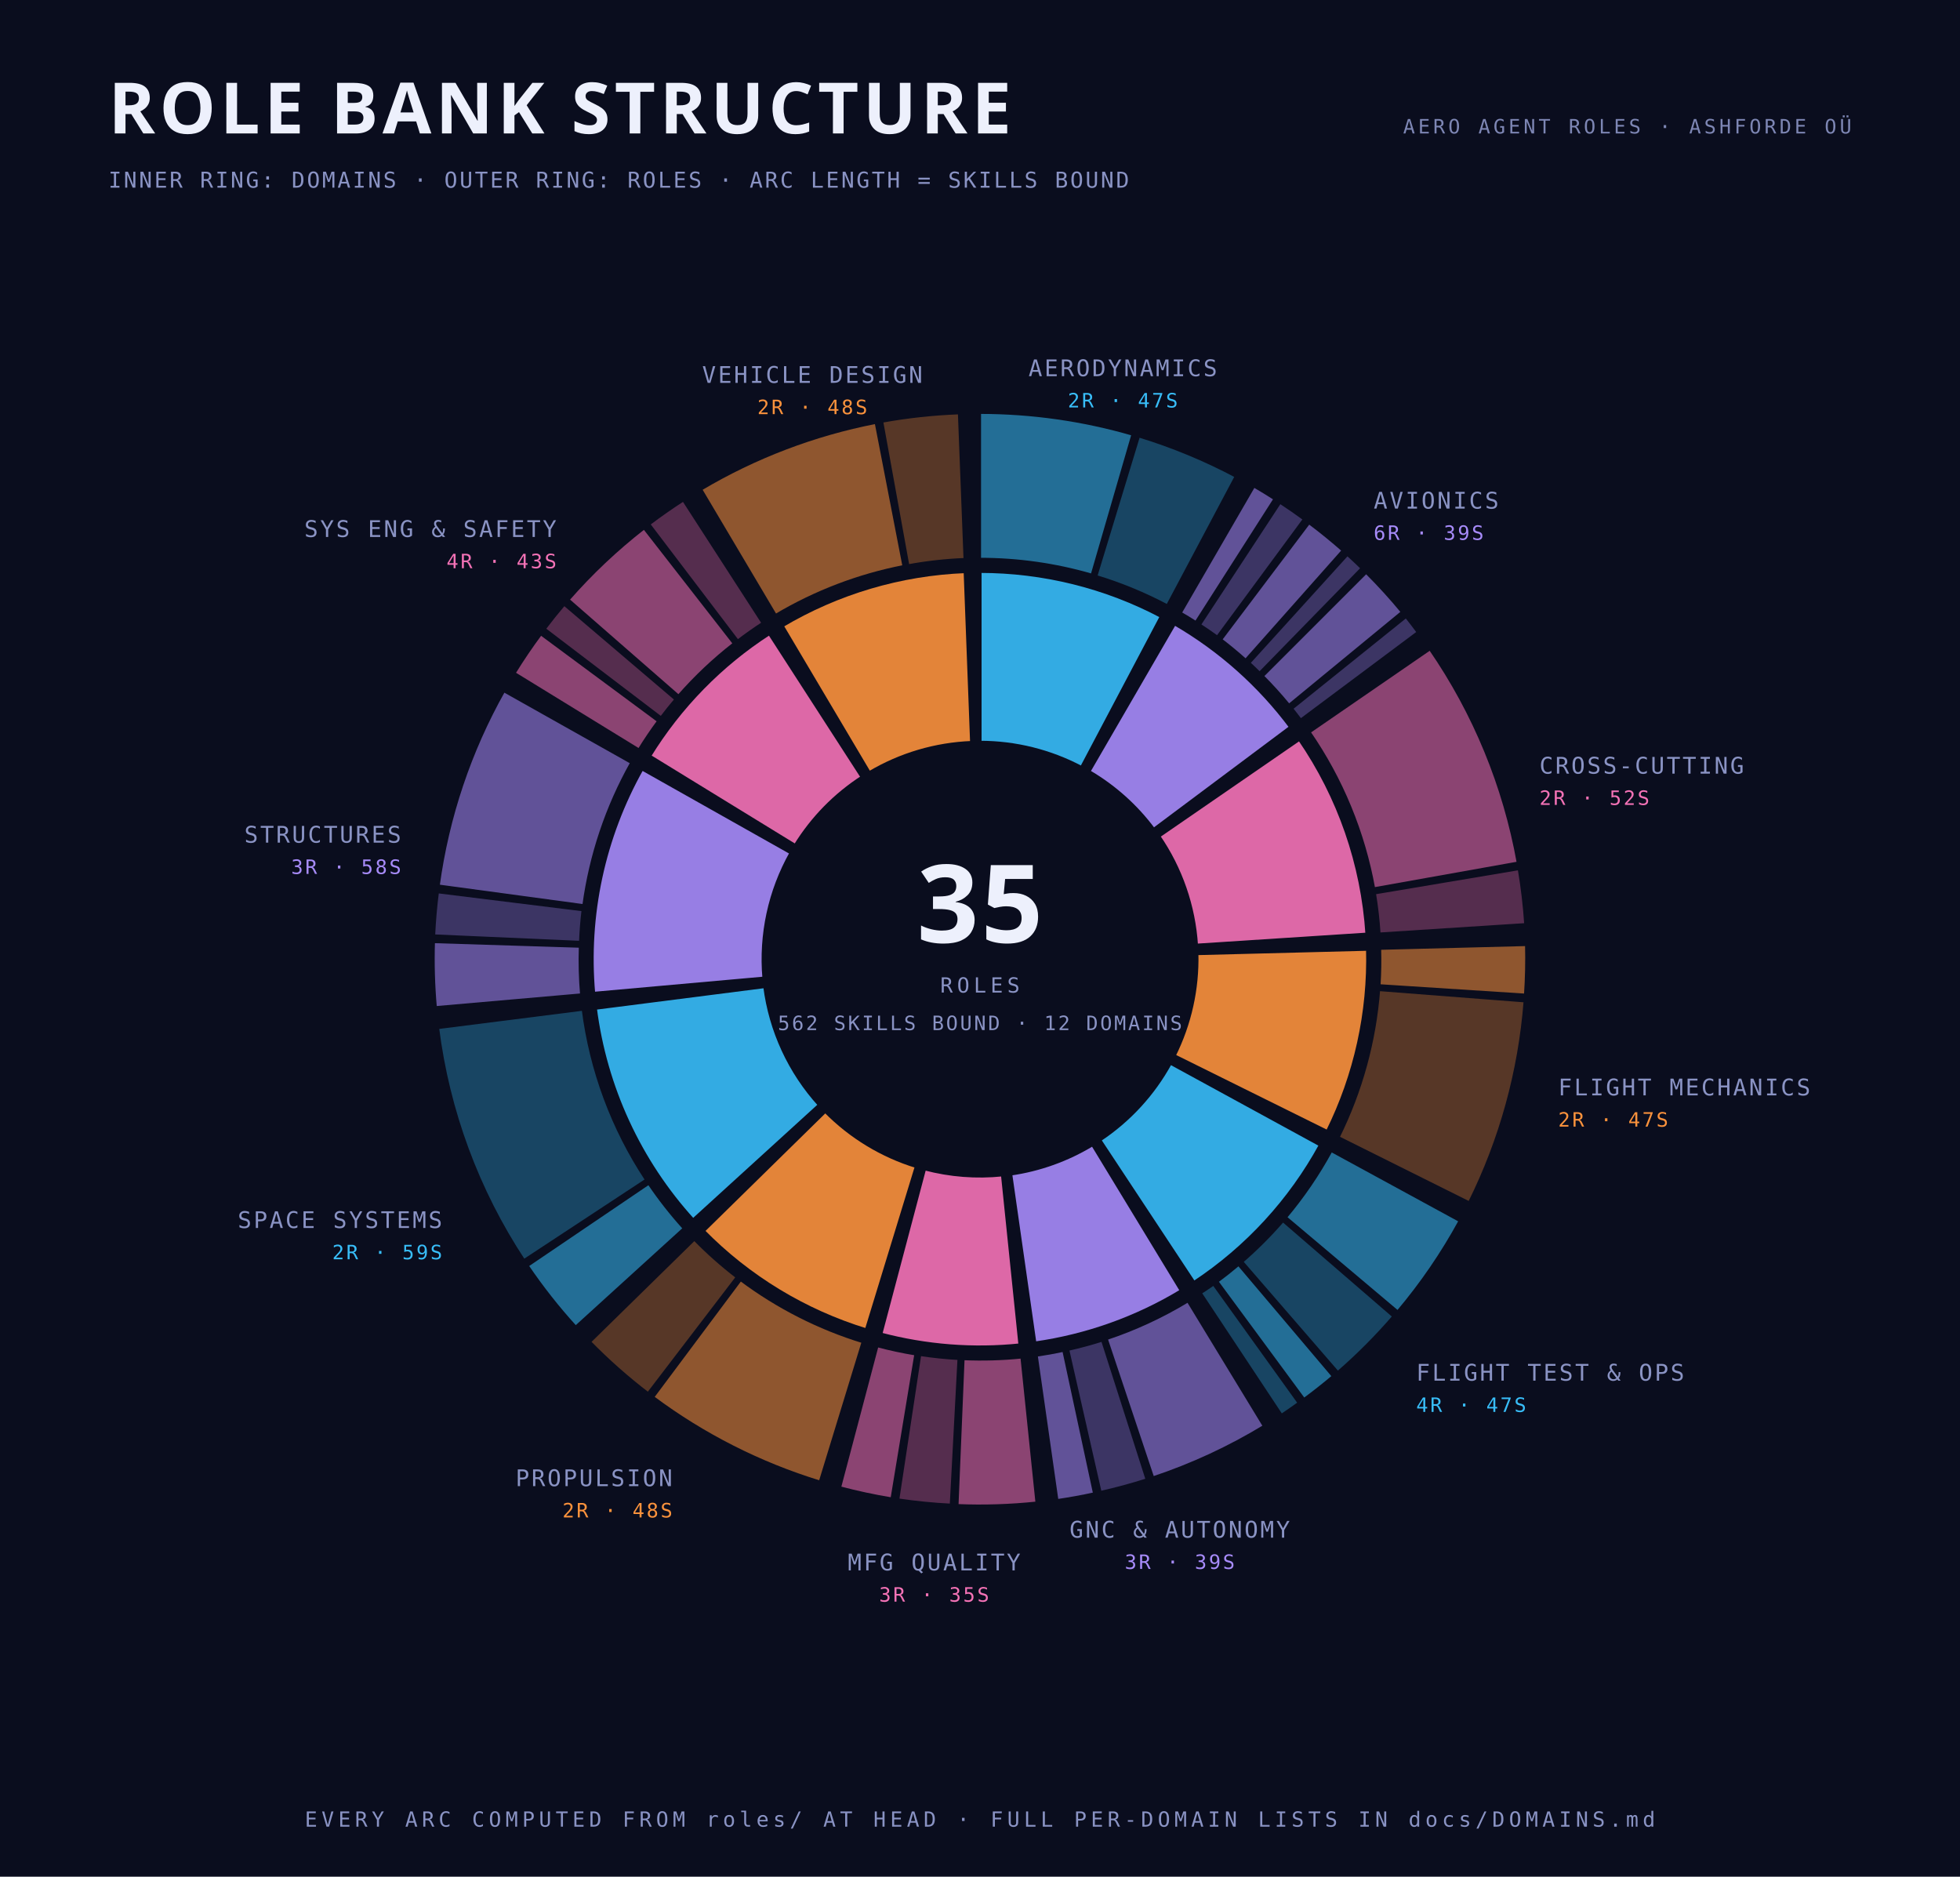
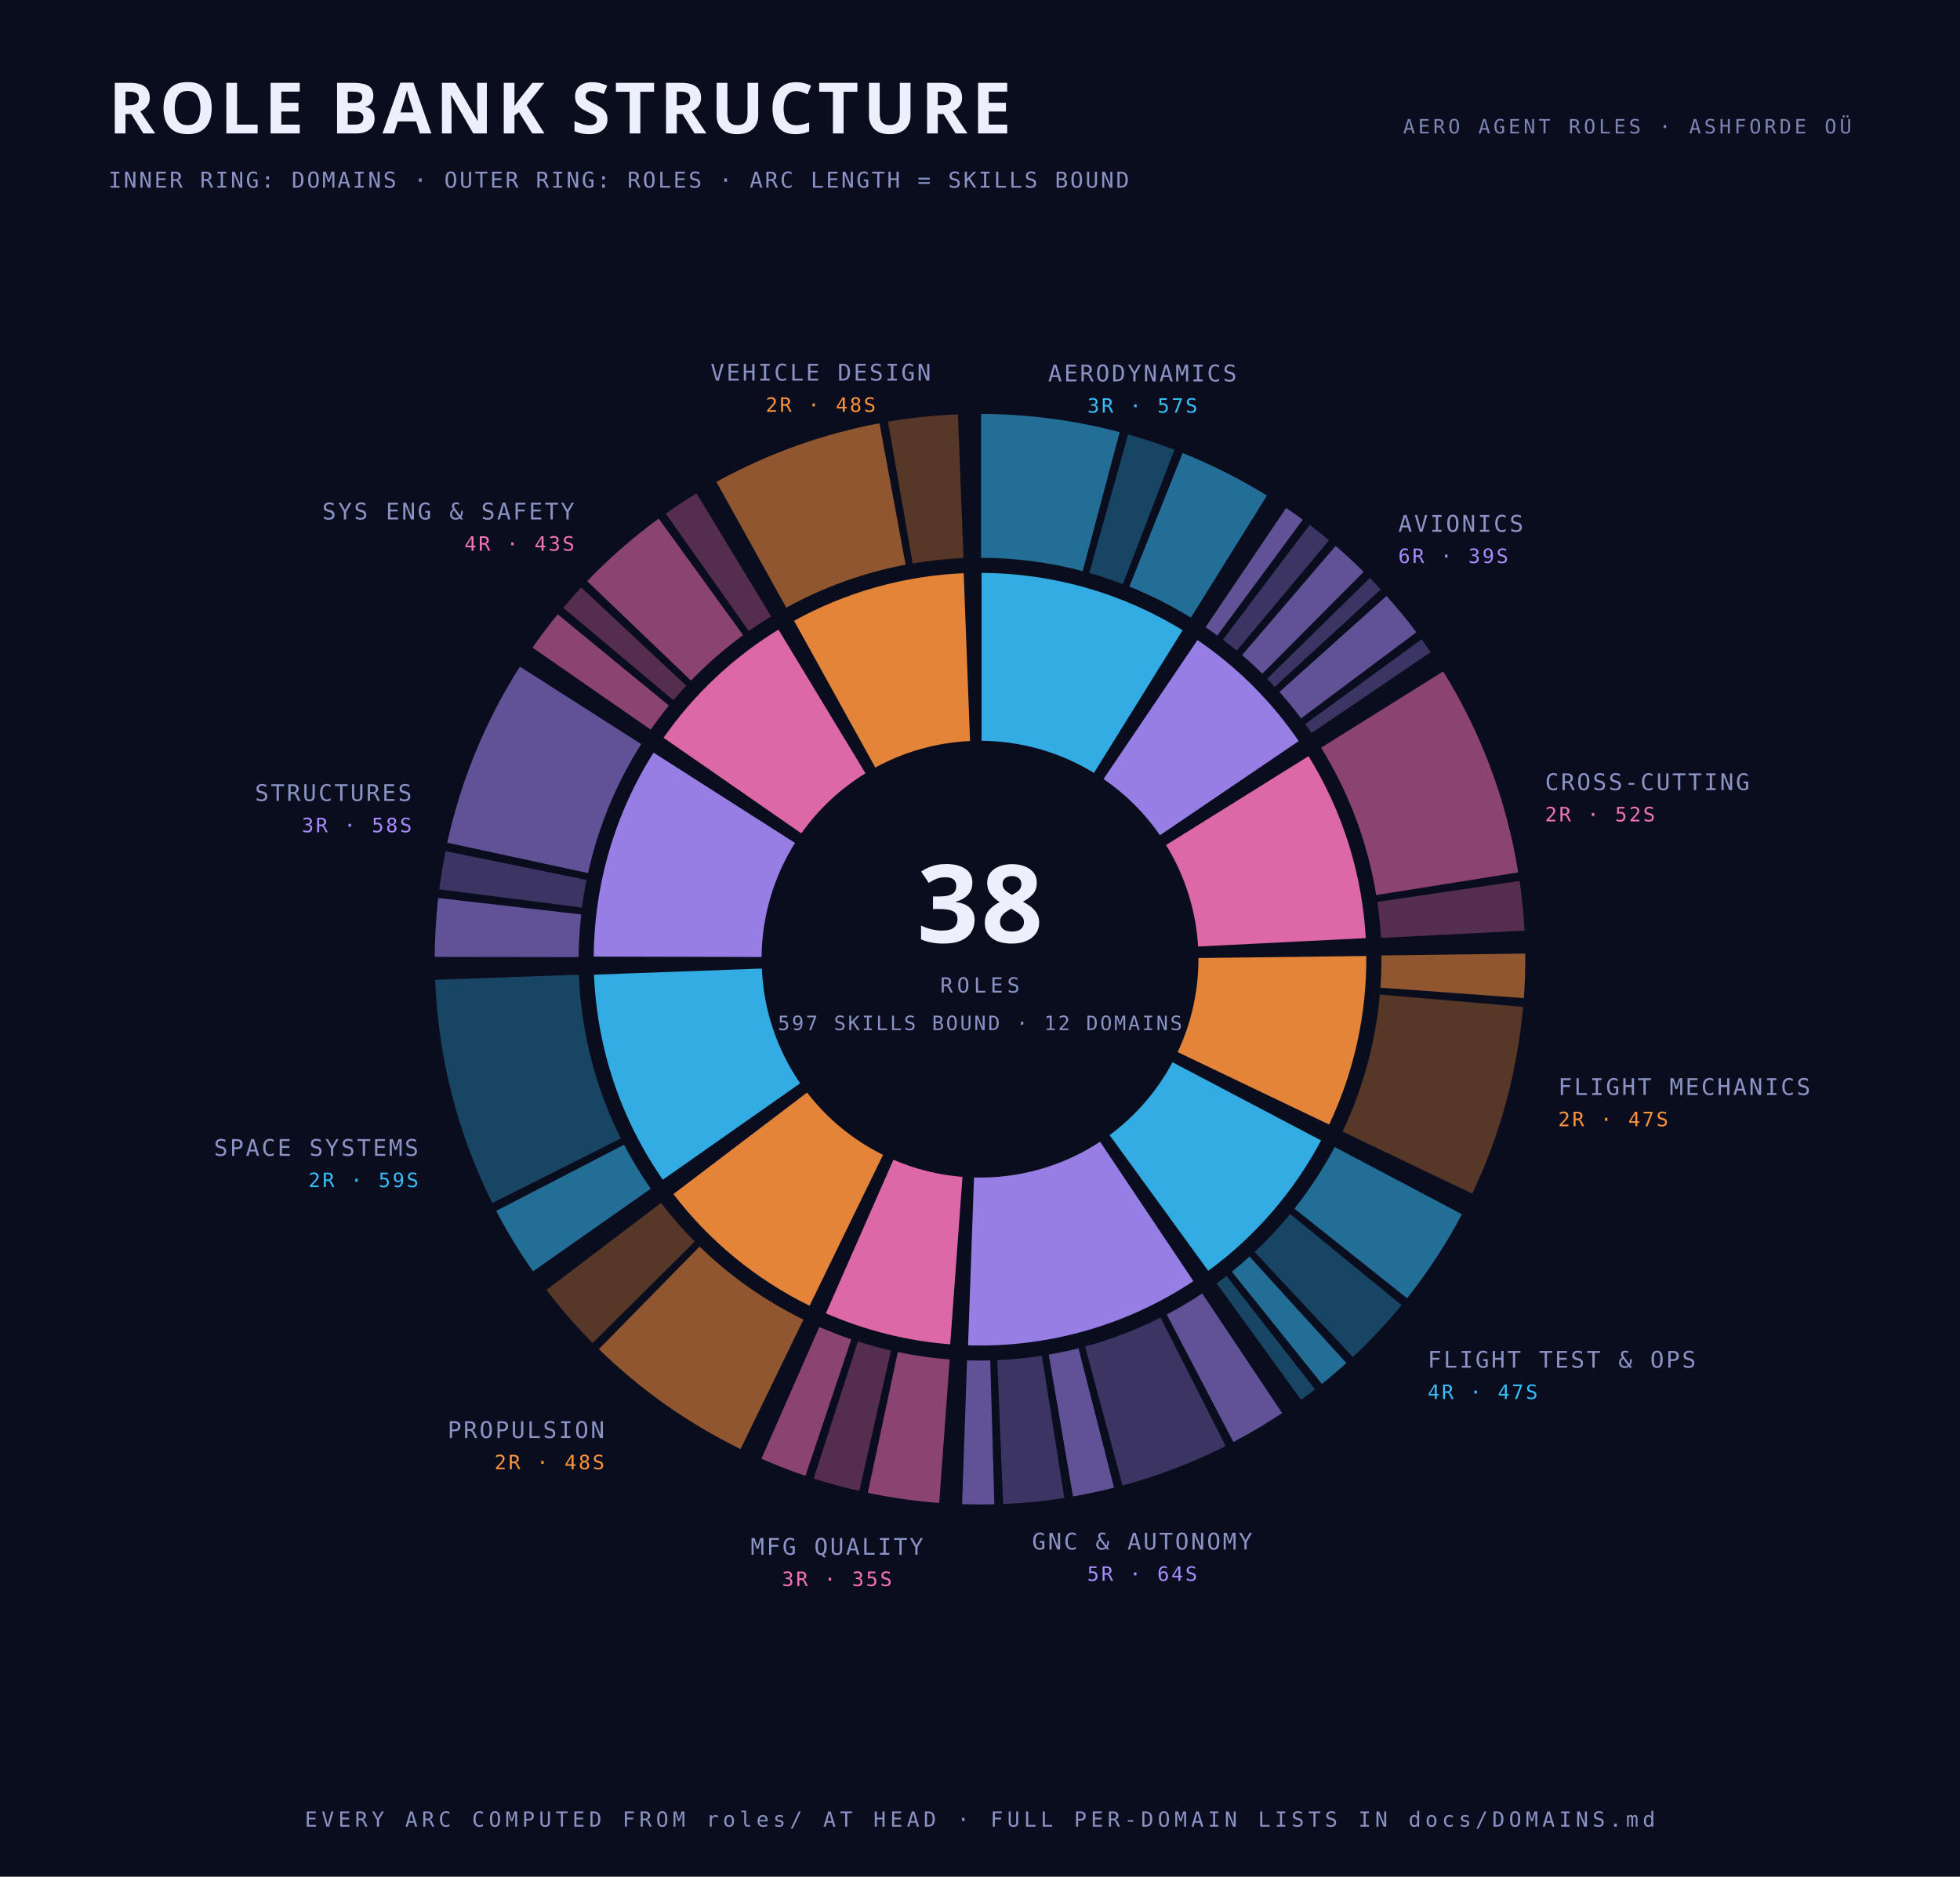
<svg xmlns="http://www.w3.org/2000/svg" width="940" height="900" viewBox="0 0 940 900">
  <style>
    .mono { font-family: "JetBrains Mono", "IBM Plex Mono", "Menlo", monospace; }
    .cond { font-family: "Barlow Condensed", "DIN Condensed", "Arial Narrow", sans-serif; font-weight: 700; text-transform: uppercase; }
  </style>
  <rect width="940" height="900" fill="#0a0d1e" />
-   <path d="M 470.0 274.0 A 186.0 186.0 0 0 1 557.0 295.6 L 518.7 368.1 A 104.0 104.0 0 0 0 470.0 356.0 Z" fill="#38bdf8" fill-opacity="0.9" stroke="#0a0d1e" stroke-width="1.5" />
-   <path d="M 470.0 198.0 A 262.0 262.0 0 0 1 543.1 208.4 L 523.6 275.6 A 192.0 192.0 0 0 0 470.0 268.0 Z" fill="#38bdf8" fill-opacity="0.55" stroke="#0a0d1e" stroke-width="1" />
-   <path d="M 546.2 209.3 A 262.0 262.0 0 0 1 592.6 228.5 L 559.8 290.3 A 192.0 192.0 0 0 0 525.8 276.3 Z" fill="#38bdf8" fill-opacity="0.32" stroke="#0a0d1e" stroke-width="1" />
-   <text class="mono" x="538.5" y="180.4" text-anchor="middle" font-size="11" fill="#8a93c4" letter-spacing="1">AERODYNAMICS</text>
-   <text class="mono" x="538.5" y="195.4" text-anchor="middle" font-size="9.5" fill="#38bdf8" letter-spacing="1">2R · 47S</text>
-   <path d="M 563.3 299.1 A 186.0 186.0 0 0 1 619.0 348.7 L 553.3 397.8 A 104.0 104.0 0 0 0 522.2 370.0 Z" fill="#a78bfa" fill-opacity="0.9" stroke="#0a0d1e" stroke-width="1.5" />
-   <path d="M 601.4 233.3 A 262.0 262.0 0 0 1 611.2 239.3 L 573.5 298.3 A 192.0 192.0 0 0 0 566.3 293.9 Z" fill="#a78bfa" fill-opacity="0.55" stroke="#0a0d1e" stroke-width="1" />
-   <path d="M 613.9 241.1 A 262.0 262.0 0 0 1 625.3 249.0 L 583.8 305.3 A 192.0 192.0 0 0 0 575.5 299.6 Z" fill="#a78bfa" fill-opacity="0.32" stroke="#0a0d1e" stroke-width="1" />
-   <path d="M 627.8 250.9 A 262.0 262.0 0 0 1 643.9 264.0 L 597.4 316.4 A 192.0 192.0 0 0 0 585.7 306.7 Z" fill="#a78bfa" fill-opacity="0.55" stroke="#0a0d1e" stroke-width="1" />
-   <path d="M 646.2 266.1 A 262.0 262.0 0 0 1 653.0 272.5 L 604.1 322.6 A 192.0 192.0 0 0 0 599.2 317.9 Z" fill="#a78bfa" fill-opacity="0.32" stroke="#0a0d1e" stroke-width="1" />
-   <path d="M 655.2 274.7 A 262.0 262.0 0 0 1 672.3 293.5 L 618.2 338.0 A 192.0 192.0 0 0 0 605.7 324.2 Z" fill="#a78bfa" fill-opacity="0.55" stroke="#0a0d1e" stroke-width="1" />
-   <path d="M 674.3 295.9 A 262.0 262.0 0 0 1 679.9 303.2 L 623.8 345.1 A 192.0 192.0 0 0 0 619.7 339.8 Z" fill="#a78bfa" fill-opacity="0.32" stroke="#0a0d1e" stroke-width="1" />
-   <text class="mono" x="658.8" y="243.9" text-anchor="start" font-size="11" fill="#8a93c4" letter-spacing="1">AVIONICS</text>
-   <text class="mono" x="658.8" y="258.9" text-anchor="start" font-size="9.5" fill="#a78bfa" letter-spacing="1">6R · 39S</text>
-   <path d="M 623.2 354.5 A 186.0 186.0 0 0 1 655.6 448.0 L 573.8 453.3 A 104.0 104.0 0 0 0 555.7 401.0 Z" fill="#f472b6" fill-opacity="0.9" stroke="#0a0d1e" stroke-width="1.5" />
-   <path d="M 685.8 311.4 A 262.0 262.0 0 0 1 727.9 413.7 L 659.0 426.0 A 192.0 192.0 0 0 0 628.1 351.1 Z" fill="#f472b6" fill-opacity="0.55" stroke="#0a0d1e" stroke-width="1" />
-   <path d="M 728.4 416.8 A 262.0 262.0 0 0 1 731.5 443.2 L 661.6 447.7 A 192.0 192.0 0 0 0 659.4 428.4 Z" fill="#f472b6" fill-opacity="0.32" stroke="#0a0d1e" stroke-width="1" />
-   <text class="mono" x="738.3" y="371.0" text-anchor="start" font-size="11" fill="#8a93c4" letter-spacing="1">CROSS-CUTTING</text>
-   <text class="mono" x="738.3" y="386.0" text-anchor="start" font-size="9.5" fill="#f472b6" letter-spacing="1">2R · 52S</text>
-   <path d="M 655.9 455.2 A 186.0 186.0 0 0 1 636.6 542.7 L 563.1 506.3 A 104.0 104.0 0 0 0 574.0 457.3 Z" fill="#fb923c" fill-opacity="0.9" stroke="#0a0d1e" stroke-width="1.5" />
-   <path d="M 731.9 453.2 A 262.0 262.0 0 0 1 731.4 477.0 L 661.6 472.5 A 192.0 192.0 0 0 0 661.9 455.0 Z" fill="#fb923c" fill-opacity="0.55" stroke="#0a0d1e" stroke-width="1" />
-   <path d="M 731.2 480.2 A 262.0 262.0 0 0 1 704.6 576.6 L 642.0 545.4 A 192.0 192.0 0 0 0 661.4 474.8 Z" fill="#fb923c" fill-opacity="0.32" stroke="#0a0d1e" stroke-width="1" />
-   <text class="mono" x="747.3" y="525.3" text-anchor="start" font-size="11" fill="#8a93c4" letter-spacing="1">FLIGHT MECHANICS</text>
-   <text class="mono" x="747.3" y="540.3" text-anchor="start" font-size="9.5" fill="#fb923c" letter-spacing="1">2R · 47S</text>
-   <path d="M 633.3 549.1 A 186.0 186.0 0 0 1 572.6 615.1 L 527.4 546.7 A 104.0 104.0 0 0 0 561.3 509.8 Z" fill="#38bdf8" fill-opacity="0.9" stroke="#0a0d1e" stroke-width="1.5" />
-   <path d="M 700.0 585.5 A 262.0 262.0 0 0 1 670.3 628.9 L 616.8 583.8 A 192.0 192.0 0 0 0 638.5 552.0 Z" fill="#38bdf8" fill-opacity="0.55" stroke="#0a0d1e" stroke-width="1" />
-   <path d="M 668.2 631.3 A 262.0 262.0 0 0 1 641.6 658.0 L 595.8 605.1 A 192.0 192.0 0 0 0 615.3 585.6 Z" fill="#38bdf8" fill-opacity="0.32" stroke="#0a0d1e" stroke-width="1" />
-   <path d="M 639.2 660.0 A 262.0 262.0 0 0 1 625.4 670.9 L 583.9 614.6 A 192.0 192.0 0 0 0 594.0 606.6 Z" fill="#38bdf8" fill-opacity="0.55" stroke="#0a0d1e" stroke-width="1" />
-   <path d="M 622.8 672.8 A 262.0 262.0 0 0 1 614.6 678.5 L 575.9 620.1 A 192.0 192.0 0 0 0 582.0 616.0 Z" fill="#38bdf8" fill-opacity="0.32" stroke="#0a0d1e" stroke-width="1" />
-   <text class="mono" x="679.2" y="662.1" text-anchor="start" font-size="11" fill="#8a93c4" letter-spacing="1">FLIGHT TEST &amp; OPS</text>
-   <text class="mono" x="679.2" y="677.1" text-anchor="start" font-size="9.5" fill="#38bdf8" letter-spacing="1">4R · 47S</text>
-   <path d="M 566.6 619.0 A 186.0 186.0 0 0 1 496.3 644.1 L 484.7 563.0 A 104.0 104.0 0 0 0 524.0 548.9 Z" fill="#a78bfa" fill-opacity="0.9" stroke="#0a0d1e" stroke-width="1.5" />
-   <path d="M 606.1 683.9 A 262.0 262.0 0 0 1 553.0 708.5 L 530.8 642.1 A 192.0 192.0 0 0 0 569.7 624.1 Z" fill="#a78bfa" fill-opacity="0.55" stroke="#0a0d1e" stroke-width="1" />
-   <path d="M 549.9 709.5 A 262.0 262.0 0 0 1 527.8 715.5 L 512.3 647.3 A 192.0 192.0 0 0 0 528.6 642.9 Z" fill="#a78bfa" fill-opacity="0.32" stroke="#0a0d1e" stroke-width="1" />
-   <path d="M 524.7 716.2 A 262.0 262.0 0 0 1 507.1 719.4 L 497.2 650.1 A 192.0 192.0 0 0 0 510.0 647.8 Z" fill="#a78bfa" fill-opacity="0.55" stroke="#0a0d1e" stroke-width="1" />
-   <text class="mono" x="565.8" y="737.4" text-anchor="middle" font-size="11" fill="#8a93c4" letter-spacing="1">GNC &amp; AUTONOMY</text>
-   <text class="mono" x="565.8" y="752.4" text-anchor="middle" font-size="9.5" fill="#a78bfa" letter-spacing="1">3R · 39S</text>
-   <path d="M 489.2 645.0 A 186.0 186.0 0 0 1 422.4 639.8 L 443.4 560.5 A 104.0 104.0 0 0 0 480.8 563.4 Z" fill="#f472b6" fill-opacity="0.9" stroke="#0a0d1e" stroke-width="1.5" />
-   <path d="M 497.1 720.6 A 262.0 262.0 0 0 1 459.2 721.8 L 462.1 651.8 A 192.0 192.0 0 0 0 489.9 651.0 Z" fill="#f472b6" fill-opacity="0.55" stroke="#0a0d1e" stroke-width="1" />
-   <path d="M 456.0 721.6 A 262.0 262.0 0 0 1 430.8 719.1 L 441.3 649.8 A 192.0 192.0 0 0 0 459.7 651.7 Z" fill="#f472b6" fill-opacity="0.32" stroke="#0a0d1e" stroke-width="1" />
-   <path d="M 427.6 718.6 A 262.0 262.0 0 0 1 402.9 713.3 L 420.8 645.6 A 192.0 192.0 0 0 0 439.0 649.5 Z" fill="#f472b6" fill-opacity="0.55" stroke="#0a0d1e" stroke-width="1" />
-   <text class="mono" x="448.0" y="753.1" text-anchor="middle" font-size="11" fill="#8a93c4" letter-spacing="1">MFG QUALITY</text>
-   <text class="mono" x="448.0" y="768.1" text-anchor="middle" font-size="9.5" fill="#f472b6" letter-spacing="1">3R · 35S</text>
-   <path d="M 415.5 637.8 A 186.0 186.0 0 0 1 337.3 590.3 L 395.8 532.9 A 104.0 104.0 0 0 0 439.5 559.4 Z" fill="#fb923c" fill-opacity="0.9" stroke="#0a0d1e" stroke-width="1.5" />
-   <path d="M 393.2 710.5 A 262.0 262.0 0 0 1 313.3 670.0 L 355.2 613.9 A 192.0 192.0 0 0 0 413.7 643.6 Z" fill="#fb923c" fill-opacity="0.55" stroke="#0a0d1e" stroke-width="1" />
-   <path d="M 310.8 668.1 A 262.0 262.0 0 0 1 283.0 643.5 L 333.0 594.5 A 192.0 192.0 0 0 0 353.3 612.5 Z" fill="#fb923c" fill-opacity="0.32" stroke="#0a0d1e" stroke-width="1" />
-   <text class="mono" x="322.5" y="712.7" text-anchor="end" font-size="11" fill="#8a93c4" letter-spacing="1">PROPULSION</text>
-   <text class="mono" x="322.5" y="727.7" text-anchor="end" font-size="9.5" fill="#fb923c" letter-spacing="1">2R · 48S</text>
-   <path d="M 332.4 585.1 A 186.0 186.0 0 0 1 285.5 483.5 L 366.8 473.1 A 104.0 104.0 0 0 0 393.0 529.9 Z" fill="#38bdf8" fill-opacity="0.9" stroke="#0a0d1e" stroke-width="1.5" />
-   <path d="M 276.1 636.2 A 262.0 262.0 0 0 1 253.1 607.0 L 311.1 567.7 A 192.0 192.0 0 0 0 327.9 589.1 Z" fill="#38bdf8" fill-opacity="0.55" stroke="#0a0d1e" stroke-width="1" />
-   <path d="M 251.3 604.3 A 262.0 262.0 0 0 1 210.1 493.0 L 279.5 484.2 A 192.0 192.0 0 0 0 309.8 565.8 Z" fill="#38bdf8" fill-opacity="0.32" stroke="#0a0d1e" stroke-width="1" />
-   <text class="mono" x="212.1" y="588.9" text-anchor="end" font-size="11" fill="#8a93c4" letter-spacing="1">SPACE SYSTEMS</text>
-   <text class="mono" x="212.1" y="603.9" text-anchor="end" font-size="9.5" fill="#38bdf8" letter-spacing="1">2R · 59S</text>
-   <path d="M 284.7 476.4 A 186.0 186.0 0 0 1 307.9 368.7 L 379.4 409.0 A 104.0 104.0 0 0 0 366.4 469.1 Z" fill="#a78bfa" fill-opacity="0.9" stroke="#0a0d1e" stroke-width="1.5" />
-   <path d="M 209.0 483.0 A 262.0 262.0 0 0 1 208.1 451.8 L 278.1 454.0 A 192.0 192.0 0 0 0 278.7 476.9 Z" fill="#a78bfa" fill-opacity="0.55" stroke="#0a0d1e" stroke-width="1" />
-   <path d="M 208.2 448.6 A 262.0 262.0 0 0 1 210.0 427.9 L 279.4 436.5 A 192.0 192.0 0 0 0 278.2 451.7 Z" fill="#a78bfa" fill-opacity="0.32" stroke="#0a0d1e" stroke-width="1" />
-   <path d="M 210.4 424.7 A 262.0 262.0 0 0 1 241.7 331.5 L 302.7 365.8 A 192.0 192.0 0 0 0 279.8 434.1 Z" fill="#a78bfa" fill-opacity="0.55" stroke="#0a0d1e" stroke-width="1" />
-   <text class="mono" x="192.4" y="404.1" text-anchor="end" font-size="11" fill="#8a93c4" letter-spacing="1">STRUCTURES</text>
-   <text class="mono" x="192.4" y="419.1" text-anchor="end" font-size="9.5" fill="#a78bfa" letter-spacing="1">3R · 58S</text>
-   <path d="M 311.5 362.6 A 186.0 186.0 0 0 1 369.0 303.8 L 413.5 372.7 A 104.0 104.0 0 0 0 381.4 405.5 Z" fill="#f472b6" fill-opacity="0.9" stroke="#0a0d1e" stroke-width="1.5" />
-   <path d="M 246.8 322.8 A 262.0 262.0 0 0 1 259.4 304.2 L 315.6 345.8 A 192.0 192.0 0 0 0 306.4 359.4 Z" fill="#f472b6" fill-opacity="0.55" stroke="#0a0d1e" stroke-width="1" />
-   <path d="M 261.3 301.6 A 262.0 262.0 0 0 1 270.6 290.0 L 323.9 335.4 A 192.0 192.0 0 0 0 317.0 344.0 Z" fill="#f472b6" fill-opacity="0.32" stroke="#0a0d1e" stroke-width="1" />
-   <path d="M 272.7 287.6 A 262.0 262.0 0 0 1 308.9 253.4 L 351.9 308.6 A 192.0 192.0 0 0 0 325.4 333.6 Z" fill="#f472b6" fill-opacity="0.55" stroke="#0a0d1e" stroke-width="1" />
-   <path d="M 311.4 251.4 A 262.0 262.0 0 0 1 327.7 240.0 L 365.7 298.8 A 192.0 192.0 0 0 0 353.8 307.2 Z" fill="#f472b6" fill-opacity="0.32" stroke="#0a0d1e" stroke-width="1" />
-   <text class="mono" x="266.9" y="257.5" text-anchor="end" font-size="11" fill="#8a93c4" letter-spacing="1">SYS ENG &amp; SAFETY</text>
-   <text class="mono" x="266.9" y="272.5" text-anchor="end" font-size="9.5" fill="#f472b6" letter-spacing="1">4R · 43S</text>
-   <path d="M 375.1 300.1 A 186.0 186.0 0 0 1 462.9 274.1 L 466.0 356.1 A 104.0 104.0 0 0 0 416.9 370.6 Z" fill="#fb923c" fill-opacity="0.9" stroke="#0a0d1e" stroke-width="1.5" />
-   <path d="M 336.3 234.7 A 262.0 262.0 0 0 1 420.0 202.8 L 433.3 271.5 A 192.0 192.0 0 0 0 372.0 294.9 Z" fill="#fb923c" fill-opacity="0.55" stroke="#0a0d1e" stroke-width="1" />
-   <path d="M 423.1 202.2 A 262.0 262.0 0 0 1 459.9 198.2 L 462.6 268.1 A 192.0 192.0 0 0 0 435.6 271.1 Z" fill="#fb923c" fill-opacity="0.32" stroke="#0a0d1e" stroke-width="1" />
-   <text class="mono" x="389.6" y="183.6" text-anchor="middle" font-size="11" fill="#8a93c4" letter-spacing="1">VEHICLE DESIGN</text>
-   <text class="mono" x="389.6" y="198.6" text-anchor="middle" font-size="9.5" fill="#fb923c" letter-spacing="1">2R · 48S</text>
-   <text class="cond" x="470.0" y="452.0" text-anchor="middle" font-size="52" fill="#edf0fc" letter-spacing="1">35</text>
+   <path d="M 470.0 274.0 A 186.0 186.0 0 0 1 568.2 302.0 L 524.9 371.7 A 104.0 104.0 0 0 0 470.0 356.0 Z" fill="#38bdf8" fill-opacity="0.9" stroke="#0a0d1e" stroke-width="1.5" />
+   <path d="M 470.0 198.0 A 262.0 262.0 0 0 1 537.6 206.9 L 519.6 274.5 A 192.0 192.0 0 0 0 470.0 268.0 Z" fill="#38bdf8" fill-opacity="0.55" stroke="#0a0d1e" stroke-width="1" />
+   <path d="M 540.7 207.7 A 262.0 262.0 0 0 1 563.9 215.4 L 538.8 280.8 A 192.0 192.0 0 0 0 521.8 275.1 Z" fill="#38bdf8" fill-opacity="0.32" stroke="#0a0d1e" stroke-width="1" />
+   <path d="M 566.9 216.6 A 262.0 262.0 0 0 1 608.3 237.5 L 571.3 296.9 A 192.0 192.0 0 0 0 541.0 281.6 Z" fill="#38bdf8" fill-opacity="0.55" stroke="#0a0d1e" stroke-width="1" />
+   <text class="mono" x="547.9" y="182.9" text-anchor="middle" font-size="11" fill="#8a93c4" letter-spacing="1">AERODYNAMICS</text>
+   <text class="mono" x="547.9" y="197.9" text-anchor="middle" font-size="9.5" fill="#38bdf8" letter-spacing="1">3R · 57S</text>
+   <path d="M 574.1 305.9 A 186.0 186.0 0 0 1 623.9 355.6 L 556.1 401.6 A 104.0 104.0 0 0 0 528.2 373.8 Z" fill="#a78bfa" fill-opacity="0.9" stroke="#0a0d1e" stroke-width="1.5" />
+   <path d="M 616.7 242.9 A 262.0 262.0 0 0 1 625.5 249.1 L 583.9 305.5 A 192.0 192.0 0 0 0 577.5 300.9 Z" fill="#a78bfa" fill-opacity="0.55" stroke="#0a0d1e" stroke-width="1" />
+   <path d="M 628.0 251.0 A 262.0 262.0 0 0 1 638.1 259.0 L 593.2 312.7 A 192.0 192.0 0 0 0 585.8 306.9 Z" fill="#a78bfa" fill-opacity="0.32" stroke="#0a0d1e" stroke-width="1" />
+   <path d="M 640.5 261.1 A 262.0 262.0 0 0 1 654.7 274.2 L 605.4 323.8 A 192.0 192.0 0 0 0 595.0 314.2 Z" fill="#a78bfa" fill-opacity="0.55" stroke="#0a0d1e" stroke-width="1" />
+   <path d="M 657.0 276.5 A 262.0 262.0 0 0 1 662.9 282.7 L 611.3 330.1 A 192.0 192.0 0 0 0 607.0 325.5 Z" fill="#a78bfa" fill-opacity="0.32" stroke="#0a0d1e" stroke-width="1" />
+   <path d="M 665.0 285.1 A 262.0 262.0 0 0 1 680.0 303.3 L 623.9 345.2 A 192.0 192.0 0 0 0 612.9 331.8 Z" fill="#a78bfa" fill-opacity="0.55" stroke="#0a0d1e" stroke-width="1" />
+   <path d="M 681.9 305.9 A 262.0 262.0 0 0 1 686.8 312.9 L 628.9 352.2 A 192.0 192.0 0 0 0 625.3 347.1 Z" fill="#a78bfa" fill-opacity="0.32" stroke="#0a0d1e" stroke-width="1" />
+   <text class="mono" x="670.6" y="255.0" text-anchor="start" font-size="11" fill="#8a93c4" letter-spacing="1">AVIONICS</text>
+   <text class="mono" x="670.6" y="270.0" text-anchor="start" font-size="9.5" fill="#a78bfa" letter-spacing="1">6R · 39S</text>
+   <path d="M 627.8 361.6 A 186.0 186.0 0 0 1 655.8 450.6 L 573.9 454.7 A 104.0 104.0 0 0 0 558.2 405.0 Z" fill="#f472b6" fill-opacity="0.9" stroke="#0a0d1e" stroke-width="1.5" />
+   <path d="M 692.3 321.3 A 262.0 262.0 0 0 1 728.7 418.8 L 659.6 429.8 A 192.0 192.0 0 0 0 632.9 358.4 Z" fill="#f472b6" fill-opacity="0.55" stroke="#0a0d1e" stroke-width="1" />
+   <path d="M 729.2 421.9 A 262.0 262.0 0 0 1 731.7 446.8 L 661.8 450.3 A 192.0 192.0 0 0 0 660.0 432.1 Z" fill="#f472b6" fill-opacity="0.32" stroke="#0a0d1e" stroke-width="1" />
+   <text class="mono" x="741.0" y="378.9" text-anchor="start" font-size="11" fill="#8a93c4" letter-spacing="1">CROSS-CUTTING</text>
+   <text class="mono" x="741.0" y="393.9" text-anchor="start" font-size="9.5" fill="#f472b6" letter-spacing="1">2R · 52S</text>
+   <path d="M 656.0 457.7 A 186.0 186.0 0 0 1 637.8 540.3 L 563.8 504.9 A 104.0 104.0 0 0 0 574.0 458.7 Z" fill="#fb923c" fill-opacity="0.9" stroke="#0a0d1e" stroke-width="1.5" />
+   <path d="M 732.0 456.8 A 262.0 262.0 0 0 1 731.3 479.2 L 661.5 474.1 A 192.0 192.0 0 0 0 662.0 457.7 Z" fill="#fb923c" fill-opacity="0.55" stroke="#0a0d1e" stroke-width="1" />
+   <path d="M 731.0 482.4 A 262.0 262.0 0 0 1 706.3 573.1 L 643.2 542.9 A 192.0 192.0 0 0 0 661.3 476.4 Z" fill="#fb923c" fill-opacity="0.32" stroke="#0a0d1e" stroke-width="1" />
+   <text class="mono" x="747.3" y="525.1" text-anchor="start" font-size="11" fill="#8a93c4" letter-spacing="1">FLIGHT MECHANICS</text>
+   <text class="mono" x="747.3" y="540.1" text-anchor="start" font-size="9.5" fill="#fb923c" letter-spacing="1">2R · 47S</text>
+   <path d="M 634.6 546.6 A 186.0 186.0 0 0 1 579.3 610.5 L 531.1 544.2 A 104.0 104.0 0 0 0 562.0 508.4 Z" fill="#38bdf8" fill-opacity="0.9" stroke="#0a0d1e" stroke-width="1.5" />
+   <path d="M 701.8 582.1 A 262.0 262.0 0 0 1 674.9 623.3 L 620.1 579.7 A 192.0 192.0 0 0 0 639.9 549.4 Z" fill="#38bdf8" fill-opacity="0.55" stroke="#0a0d1e" stroke-width="1" />
+   <path d="M 672.9 625.8 A 262.0 262.0 0 0 1 648.8 651.5 L 601.0 600.4 A 192.0 192.0 0 0 0 618.7 581.5 Z" fill="#38bdf8" fill-opacity="0.32" stroke="#0a0d1e" stroke-width="1" />
+   <path d="M 646.4 653.7 A 262.0 262.0 0 0 1 633.9 664.4 L 590.1 609.8 A 192.0 192.0 0 0 0 599.3 601.9 Z" fill="#38bdf8" fill-opacity="0.55" stroke="#0a0d1e" stroke-width="1" />
+   <path d="M 631.4 666.4 A 262.0 262.0 0 0 1 623.9 672.0 L 582.8 615.4 A 192.0 192.0 0 0 0 588.3 611.2 Z" fill="#38bdf8" fill-opacity="0.32" stroke="#0a0d1e" stroke-width="1" />
+   <text class="mono" x="684.7" y="655.9" text-anchor="start" font-size="11" fill="#8a93c4" letter-spacing="1">FLIGHT TEST &amp; OPS</text>
+   <text class="mono" x="684.7" y="670.9" text-anchor="start" font-size="9.5" fill="#38bdf8" letter-spacing="1">4R · 47S</text>
+   <path d="M 573.4 614.6 A 186.0 186.0 0 0 1 463.5 645.9 L 466.4 563.9 A 104.0 104.0 0 0 0 527.8 546.5 Z" fill="#a78bfa" fill-opacity="0.9" stroke="#0a0d1e" stroke-width="1.5" />
+   <path d="M 615.6 677.8 A 262.0 262.0 0 0 1 591.3 692.2 L 558.9 630.2 A 192.0 192.0 0 0 0 576.7 619.6 Z" fill="#a78bfa" fill-opacity="0.55" stroke="#0a0d1e" stroke-width="1" />
+   <path d="M 588.5 693.7 A 262.0 262.0 0 0 1 538.0 713.0 L 519.8 645.4 A 192.0 192.0 0 0 0 556.8 631.2 Z" fill="#a78bfa" fill-opacity="0.32" stroke="#0a0d1e" stroke-width="1" />
+   <path d="M 534.9 713.8 A 262.0 262.0 0 0 1 514.2 718.2 L 502.4 649.2 A 192.0 192.0 0 0 0 517.6 646.0 Z" fill="#a78bfa" fill-opacity="0.55" stroke="#0a0d1e" stroke-width="1" />
+   <path d="M 511.0 718.8 A 262.0 262.0 0 0 1 480.6 721.8 L 477.8 651.8 A 192.0 192.0 0 0 0 500.1 649.6 Z" fill="#a78bfa" fill-opacity="0.32" stroke="#0a0d1e" stroke-width="1" />
+   <path d="M 477.4 721.9 A 262.0 262.0 0 0 1 460.9 721.8 L 463.3 651.9 A 192.0 192.0 0 0 0 475.4 651.9 Z" fill="#a78bfa" fill-opacity="0.55" stroke="#0a0d1e" stroke-width="1" />
+   <text class="mono" x="547.8" y="743.1" text-anchor="middle" font-size="11" fill="#8a93c4" letter-spacing="1">GNC &amp; AUTONOMY</text>
+   <text class="mono" x="547.8" y="758.1" text-anchor="middle" font-size="9.5" fill="#a78bfa" letter-spacing="1">5R · 64S</text>
+   <path d="M 456.4 645.5 A 186.0 186.0 0 0 1 395.1 630.2 L 428.1 555.2 A 104.0 104.0 0 0 0 462.4 563.7 Z" fill="#f472b6" fill-opacity="0.9" stroke="#0a0d1e" stroke-width="1.5" />
+   <path d="M 450.9 721.3 A 262.0 262.0 0 0 1 415.6 716.3 L 430.2 647.8 A 192.0 192.0 0 0 0 456.0 651.5 Z" fill="#f472b6" fill-opacity="0.55" stroke="#0a0d1e" stroke-width="1" />
+   <path d="M 412.5 715.6 A 262.0 262.0 0 0 1 389.6 709.4 L 411.1 642.7 A 192.0 192.0 0 0 0 427.9 647.3 Z" fill="#f472b6" fill-opacity="0.32" stroke="#0a0d1e" stroke-width="1" />
+   <path d="M 386.6 708.4 A 262.0 262.0 0 0 1 364.5 699.8 L 392.7 635.7 A 192.0 192.0 0 0 0 408.9 642.0 Z" fill="#f472b6" fill-opacity="0.55" stroke="#0a0d1e" stroke-width="1" />
+   <text class="mono" x="401.4" y="745.6" text-anchor="middle" font-size="11" fill="#8a93c4" letter-spacing="1">MFG QUALITY</text>
+   <text class="mono" x="401.4" y="760.6" text-anchor="middle" font-size="9.5" fill="#f472b6" letter-spacing="1">3R · 35S</text>
+   <path d="M 388.6 627.2 A 186.0 186.0 0 0 1 321.9 572.5 L 387.2 522.9 A 104.0 104.0 0 0 0 424.5 553.5 Z" fill="#fb923c" fill-opacity="0.9" stroke="#0a0d1e" stroke-width="1.5" />
+   <path d="M 355.4 695.6 A 262.0 262.0 0 0 1 286.5 647.0 L 335.5 597.1 A 192.0 192.0 0 0 0 386.0 632.6 Z" fill="#fb923c" fill-opacity="0.55" stroke="#0a0d1e" stroke-width="1" />
+   <path d="M 284.2 644.8 A 262.0 262.0 0 0 1 261.4 618.5 L 317.1 576.2 A 192.0 192.0 0 0 0 333.9 595.4 Z" fill="#fb923c" fill-opacity="0.32" stroke="#0a0d1e" stroke-width="1" />
+   <text class="mono" x="289.9" y="689.6" text-anchor="end" font-size="11" fill="#8a93c4" letter-spacing="1">PROPULSION</text>
+   <text class="mono" x="289.9" y="704.6" text-anchor="end" font-size="9.5" fill="#fb923c" letter-spacing="1">2R · 48S</text>
+   <path d="M 317.7 566.8 A 186.0 186.0 0 0 1 284.1 466.7 L 366.1 463.7 A 104.0 104.0 0 0 0 384.8 519.7 Z" fill="#38bdf8" fill-opacity="0.9" stroke="#0a0d1e" stroke-width="1.5" />
+   <path d="M 255.5 610.4 A 262.0 262.0 0 0 1 237.3 580.5 L 299.5 548.3 A 192.0 192.0 0 0 0 312.8 570.2 Z" fill="#38bdf8" fill-opacity="0.55" stroke="#0a0d1e" stroke-width="1" />
+   <path d="M 235.9 577.6 A 262.0 262.0 0 0 1 208.2 469.4 L 278.1 466.9 A 192.0 192.0 0 0 0 298.4 546.2 Z" fill="#38bdf8" fill-opacity="0.32" stroke="#0a0d1e" stroke-width="1" />
+   <text class="mono" x="200.7" y="554.3" text-anchor="end" font-size="11" fill="#8a93c4" letter-spacing="1">SPACE SYSTEMS</text>
+   <text class="mono" x="200.7" y="569.3" text-anchor="end" font-size="9.5" fill="#38bdf8" letter-spacing="1">2R · 59S</text>
+   <path d="M 284.0 459.5 A 186.0 186.0 0 0 1 313.2 359.9 L 382.3 404.0 A 104.0 104.0 0 0 0 366.0 459.7 Z" fill="#a78bfa" fill-opacity="0.9" stroke="#0a0d1e" stroke-width="1.5" />
+   <path d="M 208.0 459.4 A 262.0 262.0 0 0 1 209.7 430.1 L 279.3 438.1 A 192.0 192.0 0 0 0 278.0 459.5 Z" fill="#a78bfa" fill-opacity="0.55" stroke="#0a0d1e" stroke-width="1" />
+   <path d="M 210.1 426.9 A 262.0 262.0 0 0 1 213.3 407.6 L 281.9 421.6 A 192.0 192.0 0 0 0 279.5 435.8 Z" fill="#a78bfa" fill-opacity="0.32" stroke="#0a0d1e" stroke-width="1" />
+   <path d="M 213.9 404.5 A 262.0 262.0 0 0 1 249.2 319.0 L 308.2 356.7 A 192.0 192.0 0 0 0 282.4 419.3 Z" fill="#a78bfa" fill-opacity="0.55" stroke="#0a0d1e" stroke-width="1" />
+   <text class="mono" x="197.5" y="384.1" text-anchor="end" font-size="11" fill="#8a93c4" letter-spacing="1">STRUCTURES</text>
+   <text class="mono" x="197.5" y="399.1" text-anchor="end" font-size="9.5" fill="#a78bfa" letter-spacing="1">3R · 58S</text>
+   <path d="M 317.2 354.0 A 186.0 186.0 0 0 1 373.6 300.9 L 416.1 371.1 A 104.0 104.0 0 0 0 384.5 400.7 Z" fill="#f472b6" fill-opacity="0.9" stroke="#0a0d1e" stroke-width="1.5" />
+   <path d="M 254.7 310.7 A 262.0 262.0 0 0 1 267.4 293.9 L 321.5 338.3 A 192.0 192.0 0 0 0 312.2 350.6 Z" fill="#f472b6" fill-opacity="0.55" stroke="#0a0d1e" stroke-width="1" />
+   <path d="M 269.4 291.5 A 262.0 262.0 0 0 1 278.7 281.0 L 329.8 328.8 A 192.0 192.0 0 0 0 323.0 336.5 Z" fill="#f472b6" fill-opacity="0.32" stroke="#0a0d1e" stroke-width="1" />
+   <path d="M 280.9 278.7 A 262.0 262.0 0 0 1 316.0 248.0 L 357.1 304.7 A 192.0 192.0 0 0 0 331.4 327.1 Z" fill="#f472b6" fill-opacity="0.55" stroke="#0a0d1e" stroke-width="1" />
+   <path d="M 318.6 246.2 A 262.0 262.0 0 0 1 334.2 235.9 L 370.5 295.8 A 192.0 192.0 0 0 0 359.0 303.3 Z" fill="#f472b6" fill-opacity="0.32" stroke="#0a0d1e" stroke-width="1" />
+   <text class="mono" x="275.5" y="249.1" text-anchor="end" font-size="11" fill="#8a93c4" letter-spacing="1">SYS ENG &amp; SAFETY</text>
+   <text class="mono" x="275.5" y="264.1" text-anchor="end" font-size="9.5" fill="#f472b6" letter-spacing="1">4R · 43S</text>
+   <path d="M 379.8 297.4 A 186.0 186.0 0 0 1 462.9 274.1 L 466.0 356.1 A 104.0 104.0 0 0 0 419.5 369.1 Z" fill="#fb923c" fill-opacity="0.9" stroke="#0a0d1e" stroke-width="1.5" />
+   <path d="M 342.9 230.9 A 262.0 262.0 0 0 1 422.2 202.4 L 434.9 271.2 A 192.0 192.0 0 0 0 376.9 292.1 Z" fill="#fb923c" fill-opacity="0.55" stroke="#0a0d1e" stroke-width="1" />
+   <path d="M 425.3 201.8 A 262.0 262.0 0 0 1 459.9 198.2 L 462.6 268.1 A 192.0 192.0 0 0 0 437.3 270.8 Z" fill="#fb923c" fill-opacity="0.32" stroke="#0a0d1e" stroke-width="1" />
+   <text class="mono" x="393.6" y="182.5" text-anchor="middle" font-size="11" fill="#8a93c4" letter-spacing="1">VEHICLE DESIGN</text>
+   <text class="mono" x="393.6" y="197.5" text-anchor="middle" font-size="9.5" fill="#fb923c" letter-spacing="1">2R · 48S</text>
+   <text class="cond" x="470.0" y="452.0" text-anchor="middle" font-size="52" fill="#edf0fc" letter-spacing="1">38</text>
  <text class="mono" x="470.0" y="476.0" text-anchor="middle" font-size="10" fill="#8a93c4" letter-spacing="2">ROLES</text>
-   <text class="mono" x="470.0" y="494.0" text-anchor="middle" font-size="9.5" fill="#8a93c4" letter-spacing="1">562 SKILLS BOUND · 12 DOMAINS</text>
+   <text class="mono" x="470.0" y="494.0" text-anchor="middle" font-size="9.5" fill="#8a93c4" letter-spacing="1">597 SKILLS BOUND · 12 DOMAINS</text>
  <text class="cond" x="52.0" y="64.0" text-anchor="start" font-size="34" fill="#edf0fc" letter-spacing="2">ROLE BANK STRUCTURE</text>
  <text class="mono" x="52.0" y="90.0" text-anchor="start" font-size="10.5" fill="#8a93c4" letter-spacing="1">INNER RING: DOMAINS · OUTER RING: ROLES · ARC LENGTH = SKILLS BOUND</text>
  <text class="mono" x="470.0" y="876.0" text-anchor="middle" font-size="10" fill="#8a93c4" letter-spacing="2">EVERY ARC COMPUTED FROM roles/ AT HEAD · FULL PER-DOMAIN LISTS IN docs/DOMAINS.md</text>
  <text class="mono" x="888.0" y="64.0" text-anchor="end" font-size="9.5" fill="#8a93c4" letter-spacing="1.5" opacity="0.9">AERO AGENT ROLES · ASHFORDE OÜ</text>
</svg>
